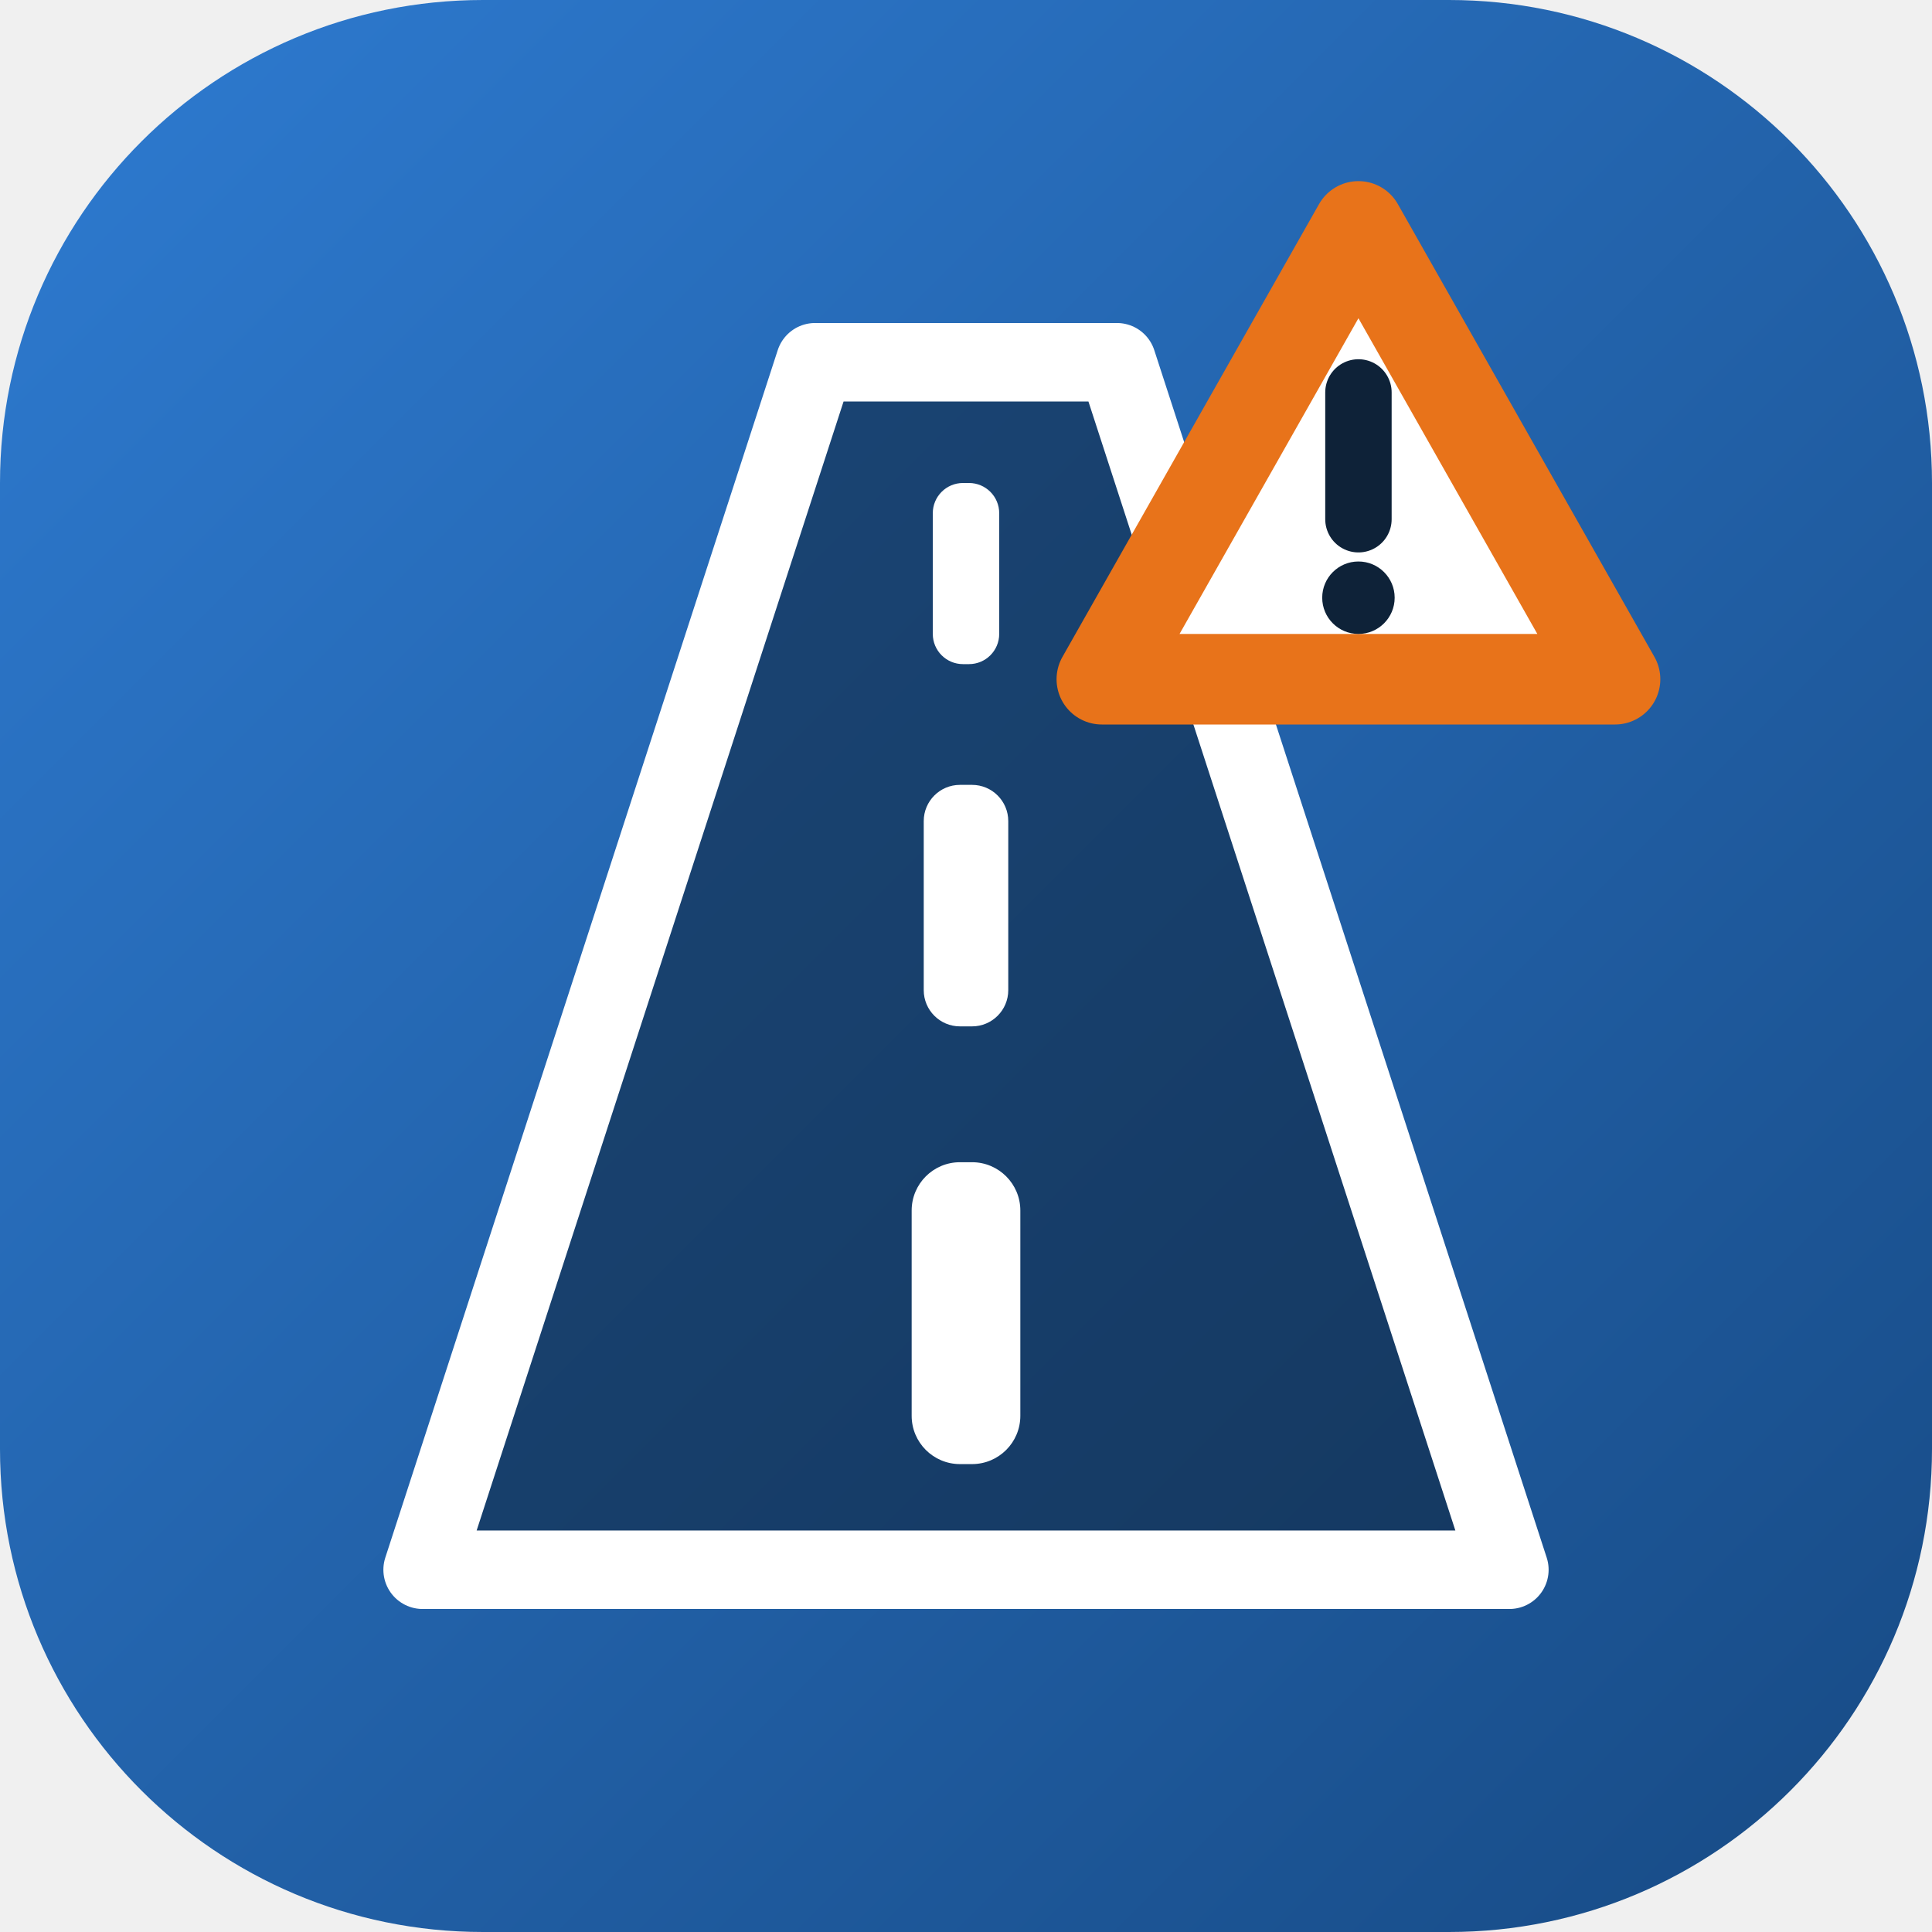
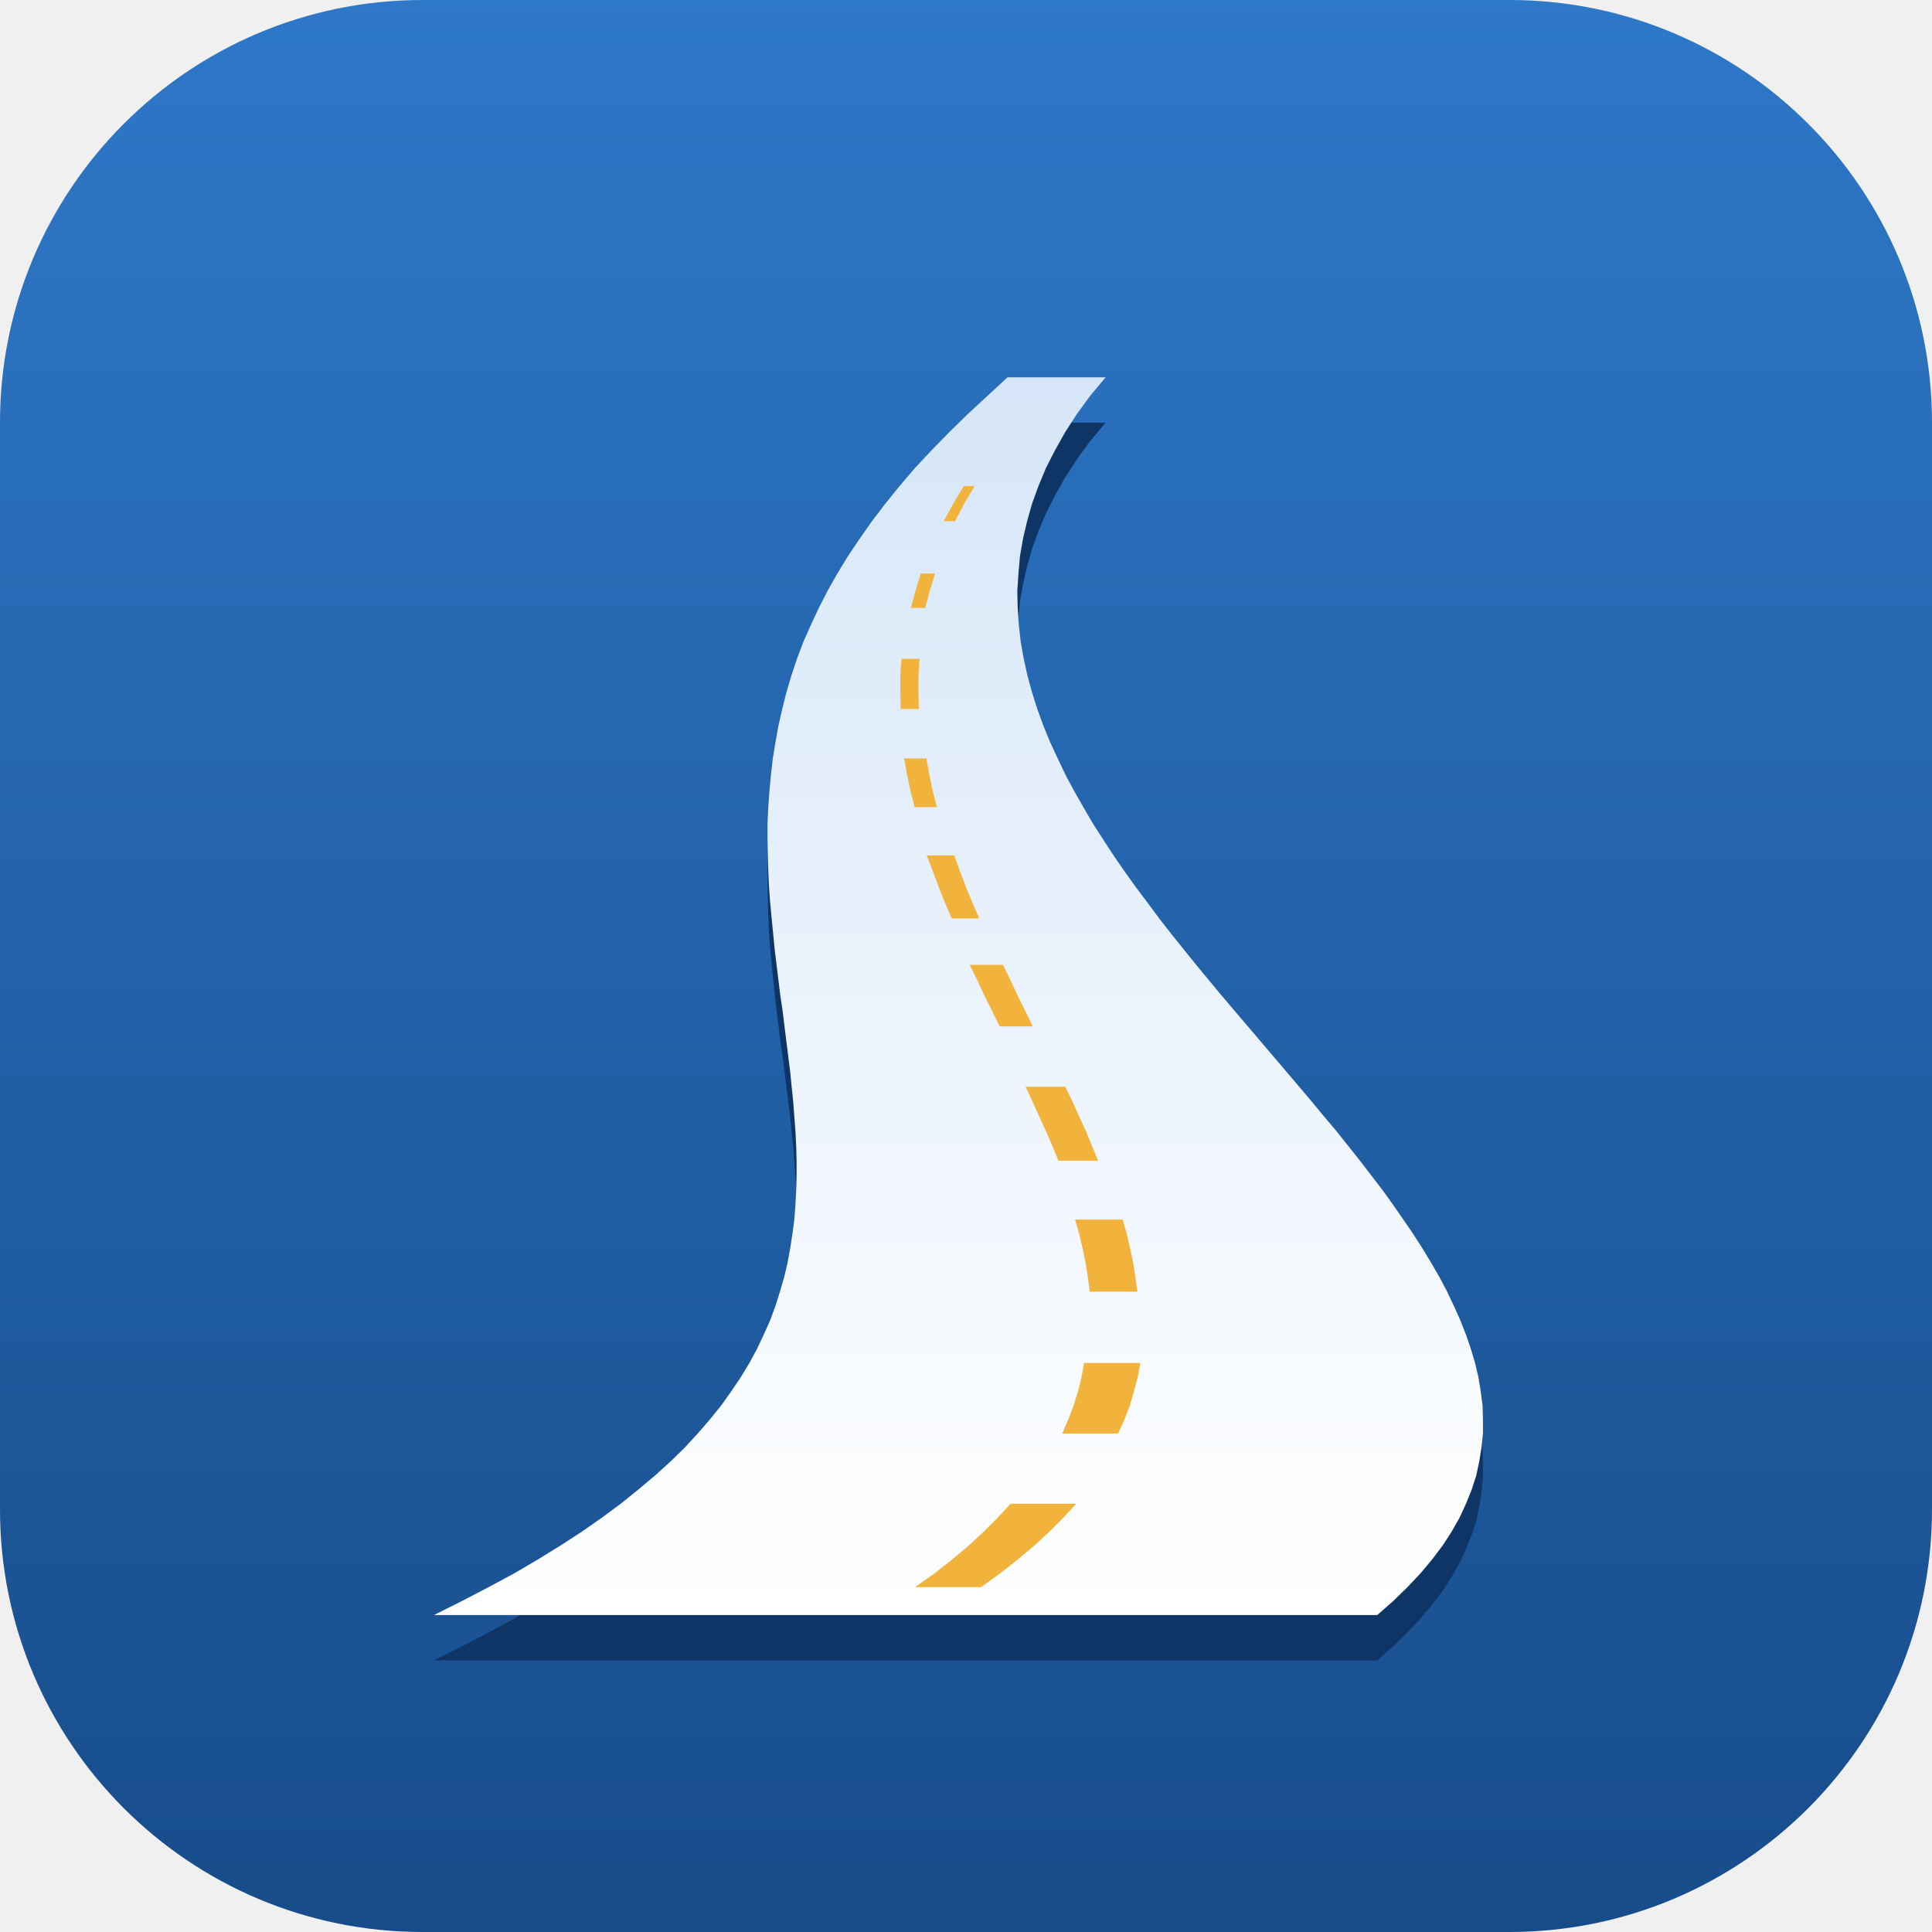
- <svg xmlns="http://www.w3.org/2000/svg" viewBox="0 0 64 64">
+ <svg xmlns="http://www.w3.org/2000/svg" viewBox="0 0 512 512">
  <defs>
-     <linearGradient id="g" x1="0" y1="0" x2="1" y2="1">
-       <stop offset="0" stop-color="#2E7BD1" />
-       <stop offset="1" stop-color="#174A84" />
+     <linearGradient id="bg" x1="0" y1="0" x2="0" y2="1">
+       <stop offset="0" stop-color="#2E78C8" />
+       <stop offset="1" stop-color="#174C8A" />
+     </linearGradient>
+     <linearGradient id="road" x1="0" y1="1" x2="0" y2="0">
+       <stop offset="0" stop-color="#FFFFFF" />
+       <stop offset="1" stop-color="#D6E6F8" />
    </linearGradient>
  </defs>
-   <rect width="64" height="64" rx="16" fill="url(#g)" />
-   <path d="M27 12h10l13 40H14z" fill="#0E2238" opacity=".55" />
-   <path d="M27 12h10l13 40H14z" fill="none" stroke="#fff" stroke-width="2.6" stroke-linejoin="round" />
-   <g fill="#fff">
-     <rect x="30.9" y="16" width="2.2" height="6" rx="1" />
-     <rect x="30.6" y="26" width="2.8" height="8" rx="1.2" />
-     <rect x="30.2" y="38.5" width="3.6" height="10" rx="1.6" />
-   </g>
-   <path d="M45 7.5l8.5 15h-17z" fill="#fff" stroke="#E8731A" stroke-width="3" stroke-linejoin="round" />
-   <path d="M45 13v4.2" stroke="#0E2238" stroke-width="2.2" stroke-linecap="round" />
-   <circle cx="45" cy="19.8" r="1.2" fill="#0E2238" />
+   <rect width="512" height="512" rx="112" fill="url(#bg)" />
+   <path d="M365.0 428.0 L369.2 424.3 L373.0 420.6 L376.4 417.0 L379.5 413.3 L382.3 409.6 L384.7 405.9 L386.8 402.2 L388.5 398.5 L390.0 394.8 L391.2 391.1 L392.0 387.4 L392.6 383.7 L393.0 379.9 L393.0 376.2 L392.9 372.5 L392.4 368.7 L391.8 365.0 L390.9 361.2 L389.8 357.5 L388.5 353.7 L387.0 349.9 L385.3 346.1 L383.5 342.3 L381.5 338.5 L379.3 334.7 L377.0 330.9 L374.5 327.0 L371.9 323.2 L369.2 319.3 L366.4 315.4 L363.4 311.5 L360.4 307.6 L357.3 303.7 L354.2 299.8 L350.9 295.9 L347.6 291.9 L344.3 288.0 L340.9 284.0 L337.5 280.0 L334.1 276.0 L330.7 272.0 L327.2 267.9 L323.8 263.9 L320.4 259.8 L317.0 255.7 L313.7 251.6 L310.4 247.5 L307.2 243.4 L304.1 239.2 L301.0 235.1 L298.0 230.9 L295.1 226.7 L292.3 222.4 L289.6 218.2 L287.1 213.9 L284.7 209.7 L282.4 205.4 L280.3 201.0 L278.3 196.7 L276.5 192.3 L274.9 187.9 L273.5 183.5 L272.3 179.1 L271.3 174.6 L270.5 170.1 L270.0 165.6 L269.7 161.1 L269.6 156.6 L269.9 152.0 L270.3 147.4 L271.1 142.8 L272.2 138.1 L273.5 133.5 L275.2 128.8 L277.2 124.0 L279.6 119.3 L282.3 114.5 L285.4 109.7 L288.9 104.9 L293.0 100.0 L267.0 100.0 L261.7 104.9 L256.5 109.7 L251.6 114.5 L246.9 119.3 L242.5 124.0 L238.4 128.8 L234.6 133.5 L231.1 138.1 L227.8 142.8 L224.7 147.4 L221.9 152.0 L219.3 156.6 L217.0 161.1 L214.9 165.6 L212.9 170.1 L211.2 174.6 L209.7 179.1 L208.4 183.5 L207.3 187.9 L206.3 192.3 L205.5 196.7 L204.8 201.0 L204.3 205.4 L203.9 209.7 L203.6 213.9 L203.4 218.2 L203.4 222.4 L203.5 226.7 L203.6 230.9 L203.8 235.1 L204.1 239.2 L204.5 243.4 L204.9 247.5 L205.3 251.6 L205.8 255.7 L206.3 259.8 L206.8 263.9 L207.4 267.9 L207.9 272.0 L208.4 276.0 L208.9 280.0 L209.4 284.0 L209.8 288.0 L210.2 291.9 L210.5 295.9 L210.8 299.8 L211.0 303.7 L211.1 307.6 L211.1 311.5 L211.0 315.4 L210.8 319.3 L210.5 323.2 L210.0 327.0 L209.4 330.9 L208.7 334.7 L207.8 338.5 L206.7 342.3 L205.5 346.1 L204.1 349.9 L202.4 353.7 L200.6 357.5 L198.6 361.2 L196.3 365.0 L193.8 368.7 L191.1 372.5 L188.1 376.2 L184.9 379.9 L181.4 383.7 L177.6 387.4 L173.5 391.1 L169.1 394.8 L164.5 398.5 L159.5 402.2 L154.2 405.9 L148.5 409.6 L142.5 413.3 L136.2 417.0 L129.5 420.6 L122.4 424.3 L115.0 428.0Z" fill="#0F3566" transform="translate(0 12)" />
+   <path d="M365.0 428.0 L369.2 424.3 L373.0 420.6 L376.4 417.0 L379.5 413.3 L382.3 409.6 L384.7 405.9 L386.8 402.2 L388.5 398.5 L390.0 394.8 L391.2 391.1 L392.0 387.4 L392.6 383.7 L393.0 379.9 L393.0 376.2 L392.9 372.5 L392.4 368.7 L391.8 365.0 L390.9 361.2 L389.8 357.5 L388.5 353.7 L387.0 349.9 L385.3 346.1 L383.5 342.3 L381.5 338.5 L379.3 334.7 L377.0 330.9 L374.5 327.0 L371.9 323.2 L369.2 319.3 L366.4 315.4 L363.4 311.5 L360.4 307.6 L357.3 303.7 L354.2 299.8 L350.9 295.9 L347.6 291.9 L344.3 288.0 L340.9 284.0 L337.5 280.0 L334.1 276.0 L330.7 272.0 L327.2 267.9 L323.8 263.9 L320.4 259.8 L317.0 255.7 L313.7 251.6 L310.4 247.5 L307.2 243.4 L304.1 239.2 L301.0 235.1 L298.0 230.9 L295.1 226.7 L292.3 222.4 L289.6 218.2 L287.1 213.9 L284.7 209.7 L282.4 205.4 L280.3 201.0 L278.3 196.7 L276.5 192.3 L274.9 187.9 L273.5 183.5 L272.3 179.1 L271.3 174.6 L270.5 170.1 L270.0 165.6 L269.7 161.1 L269.6 156.6 L269.9 152.0 L270.3 147.4 L271.1 142.8 L272.2 138.1 L273.5 133.5 L275.2 128.8 L277.2 124.0 L279.6 119.3 L282.3 114.5 L285.4 109.7 L288.9 104.9 L293.0 100.0 L267.0 100.0 L261.7 104.9 L256.5 109.7 L251.6 114.5 L246.9 119.3 L242.5 124.0 L238.4 128.8 L234.6 133.5 L231.1 138.1 L227.8 142.8 L224.7 147.4 L221.9 152.0 L219.3 156.6 L217.0 161.1 L214.9 165.6 L212.9 170.1 L211.2 174.6 L209.7 179.1 L208.4 183.5 L207.3 187.9 L206.3 192.3 L205.5 196.7 L204.8 201.0 L204.3 205.4 L203.9 209.7 L203.6 213.9 L203.4 218.2 L203.4 222.4 L203.5 226.7 L203.6 230.9 L203.8 235.1 L204.1 239.2 L204.5 243.4 L204.9 247.5 L205.3 251.6 L205.8 255.7 L206.3 259.8 L206.8 263.9 L207.4 267.9 L207.9 272.0 L208.4 276.0 L208.9 280.0 L209.4 284.0 L209.8 288.0 L210.2 291.9 L210.5 295.9 L210.8 299.8 L211.0 303.7 L211.1 307.6 L211.1 311.5 L211.0 315.4 L210.8 319.3 L210.5 323.2 L210.0 327.0 L209.4 330.9 L208.7 334.7 L207.8 338.5 L206.7 342.3 L205.5 346.1 L204.1 349.9 L202.4 353.7 L200.6 357.5 L198.6 361.2 L196.3 365.0 L193.8 368.7 L191.1 372.5 L188.1 376.2 L184.9 379.9 L181.4 383.7 L177.6 387.4 L173.5 391.1 L169.1 394.8 L164.5 398.5 L159.5 402.2 L154.2 405.9 L148.5 409.6 L142.5 413.3 L136.2 417.0 L129.5 420.6 L122.4 424.3 L115.0 428.0Z" fill="url(#road)" />
+   <path d="M260.0 420.6 L265.0 417.0 L269.7 413.3 L274.1 409.6 L278.1 405.9 L281.8 402.2 L285.2 398.5 L267.8 398.5 L264.4 402.2 L260.7 405.9 L256.7 409.6 L252.3 413.3 L247.6 417.0 L242.5 420.6Z" fill="#F2B33D" />
+   <path d="M296.3 379.9 L298.0 376.2 L299.4 372.5 L300.5 368.7 L301.5 365.0 L302.2 361.2 L287.3 361.2 L286.6 365.0 L285.7 368.7 L284.5 372.5 L283.1 376.2 L281.5 379.9Z" fill="#F2B33D" />
+   <path d="M301.4 342.3 L300.9 338.5 L300.3 334.7 L299.5 330.9 L298.6 327.0 L297.5 323.2 L284.9 323.2 L286.0 327.0 L286.9 330.9 L287.7 334.7 L288.3 338.5 L288.8 342.3Z" fill="#F2B33D" />
+   <path d="M291.0 307.6 L289.4 303.7 L287.8 299.8 L286.0 295.9 L284.2 291.9 L282.3 288.0 L271.8 288.0 L273.6 291.9 L275.4 295.9 L277.2 299.8 L278.9 303.7 L280.5 307.6Z" fill="#F2B33D" />
+   <path d="M273.7 272.0 L271.7 267.9 L269.7 263.9 L267.8 259.8 L265.8 255.7 L257.0 255.7 L259.0 259.8 L260.9 263.9 L262.9 267.9 L264.9 272.0Z" fill="#F2B33D" />
+   <path d="M259.5 243.4 L257.7 239.2 L256.0 235.1 L254.4 230.9 L252.9 226.7 L245.6 226.7 L247.2 230.9 L248.8 235.1 L250.4 239.2 L252.2 243.4Z" fill="#F2B33D" />
+   <path d="M248.3 213.9 L247.2 209.7 L246.3 205.4 L245.5 201.0 L239.6 201.0 L240.4 205.4 L241.3 209.7 L242.4 213.9Z" fill="#F2B33D" />
+   <path d="M243.5 187.9 L243.4 183.5 L243.4 179.1 L243.7 174.6 L238.9 174.6 L238.6 179.1 L238.6 183.5 L238.7 187.9Z" fill="#F2B33D" />
+   <path d="M245.2 161.1 L246.4 156.6 L247.8 152.0 L244.0 152.0 L242.6 156.6 L241.4 161.1Z" fill="#F2B33D" />
+   <path d="M253.1 138.1 L255.5 133.5 L258.3 128.8 L255.4 128.8 L252.6 133.5 L250.1 138.1Z" fill="#F2B33D" />
</svg>
